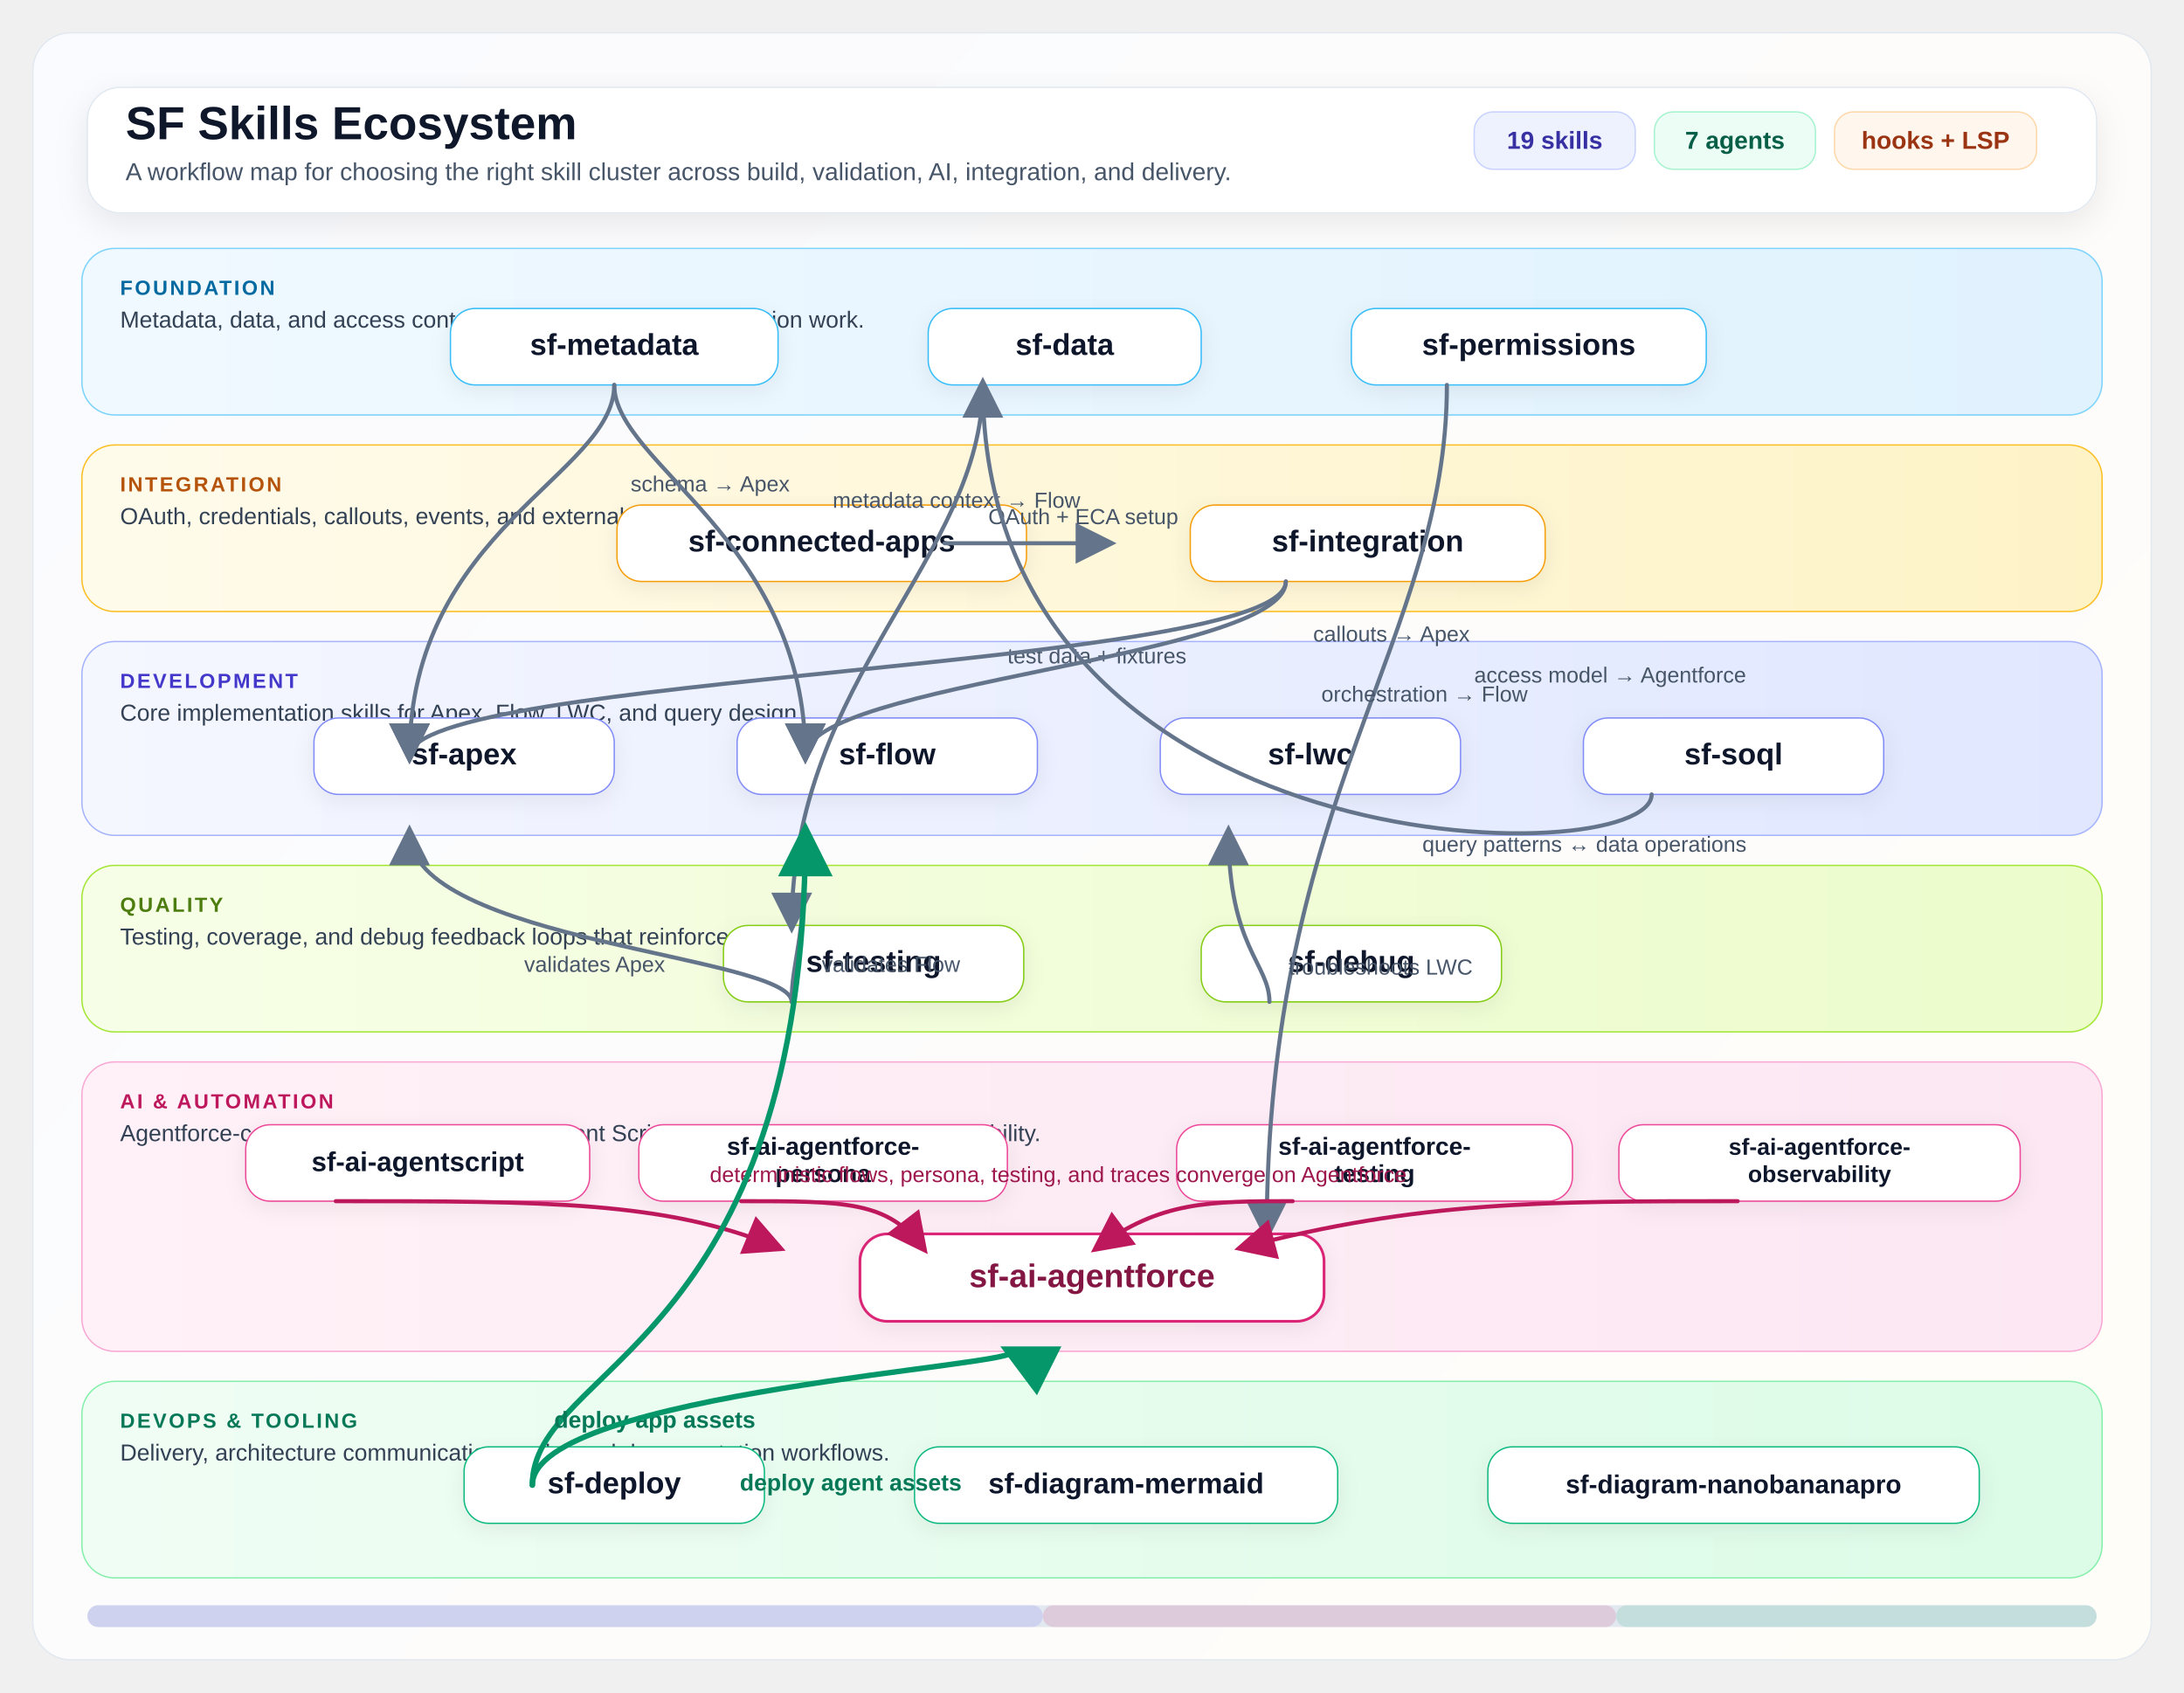
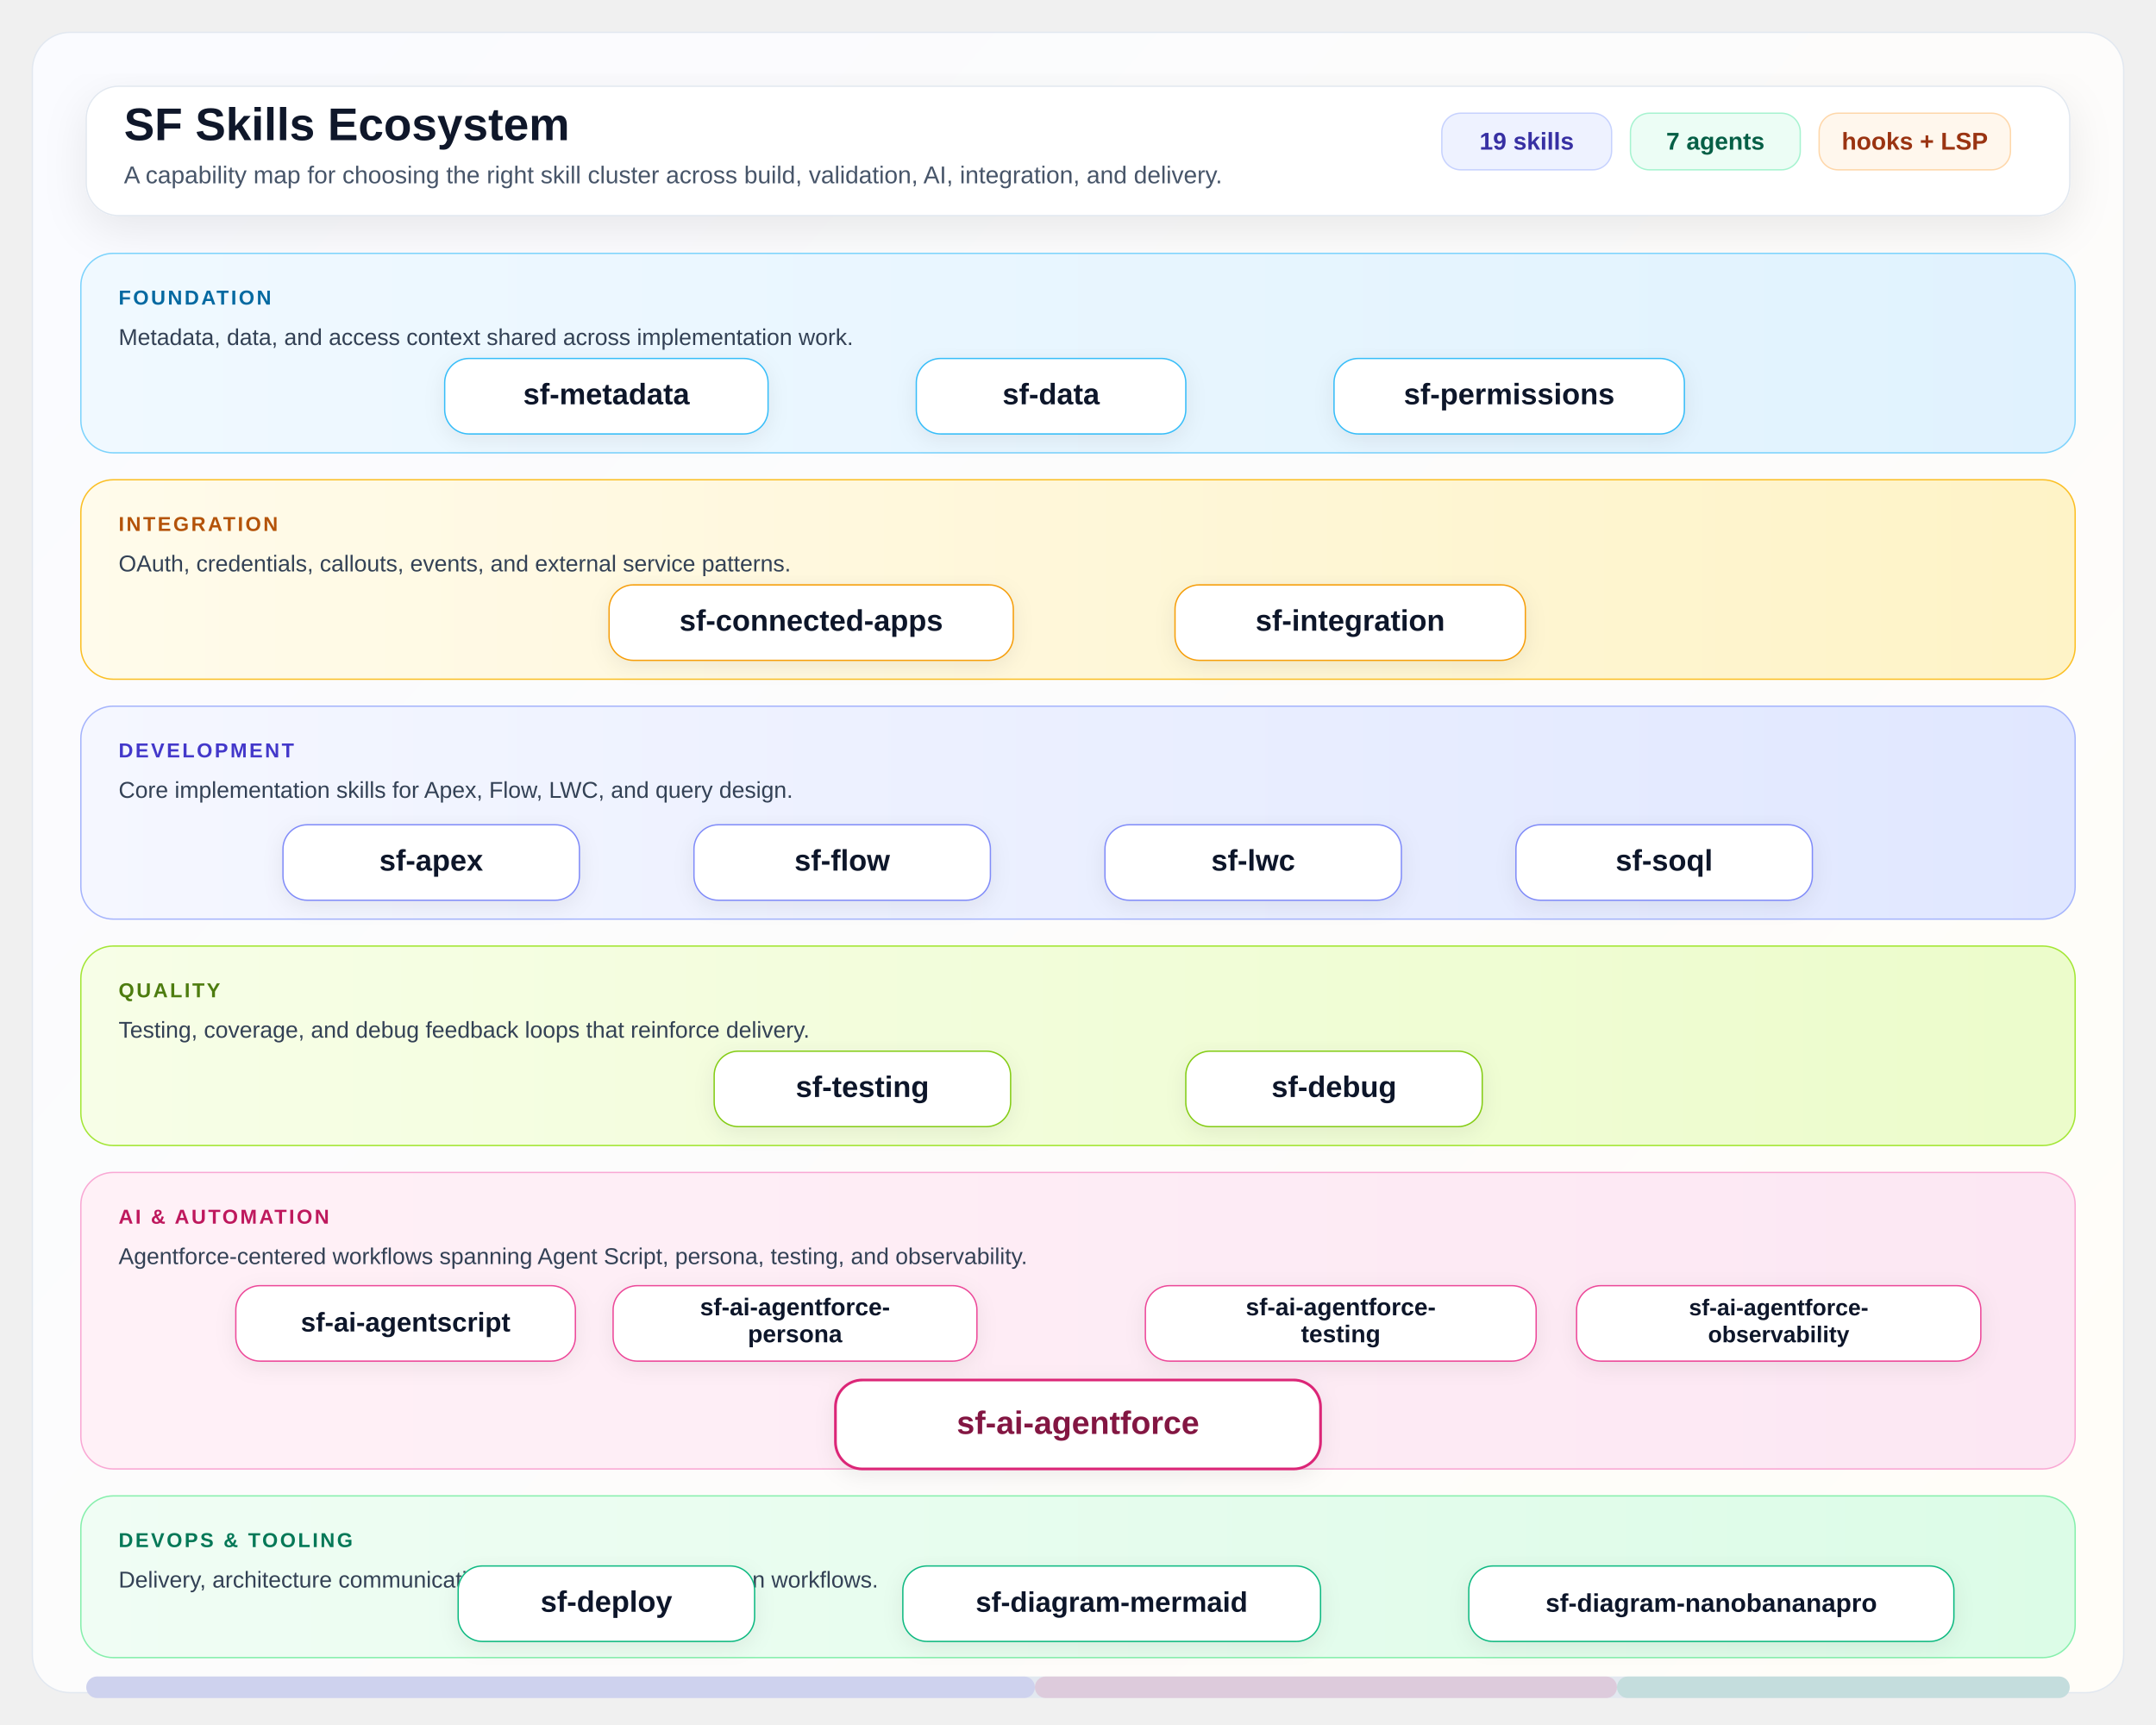
- <svg xmlns="http://www.w3.org/2000/svg" width="1600" height="1240" viewBox="0 0 1600 1240" fill="none" role="img" aria-labelledby="title desc">
+ <svg xmlns="http://www.w3.org/2000/svg" width="1600" height="1280" viewBox="0 0 1600 1280" fill="none" role="img" aria-labelledby="title desc">
  <defs>
-     <linearGradient id="bg" x1="120" y1="40" x2="1480" y2="1200" gradientUnits="userSpaceOnUse">
+     <linearGradient id="bg" x1="120" y1="40" x2="1480" y2="1240" gradientUnits="userSpaceOnUse">
      <stop stop-color="#FAFBFF" />
      <stop offset="1" stop-color="#FFFDF8" />
    </linearGradient>
    <linearGradient id="laneFoundation" x1="0" y1="0" x2="1480" y2="0" gradientUnits="userSpaceOnUse">
      <stop stop-color="#F0F9FF" />
      <stop offset="1" stop-color="#E0F2FE" />
    </linearGradient>
    <linearGradient id="laneIntegration" x1="0" y1="0" x2="1480" y2="0" gradientUnits="userSpaceOnUse">
      <stop stop-color="#FFFBEB" />
      <stop offset="1" stop-color="#FEF3C7" />
    </linearGradient>
    <linearGradient id="laneDevelopment" x1="0" y1="0" x2="1480" y2="0" gradientUnits="userSpaceOnUse">
      <stop stop-color="#F5F7FF" />
      <stop offset="1" stop-color="#E0E7FF" />
    </linearGradient>
    <linearGradient id="laneQuality" x1="0" y1="0" x2="1480" y2="0" gradientUnits="userSpaceOnUse">
      <stop stop-color="#F7FEE7" />
      <stop offset="1" stop-color="#ECFCCB" />
    </linearGradient>
    <linearGradient id="laneAI" x1="0" y1="0" x2="1480" y2="0" gradientUnits="userSpaceOnUse">
      <stop stop-color="#FFF1F7" />
      <stop offset="1" stop-color="#FCE7F3" />
    </linearGradient>
    <linearGradient id="laneDevOps" x1="0" y1="0" x2="1480" y2="0" gradientUnits="userSpaceOnUse">
      <stop stop-color="#F0FDF4" />
      <stop offset="1" stop-color="#DCFCE7" />
    </linearGradient>
    <filter id="shadow" x="-20%" y="-20%" width="140%" height="160%" filterUnits="objectBoundingBox">
-       <feDropShadow dx="0" dy="8" stdDeviation="12" flood-color="#0F172A" flood-opacity="0.08" />
+       <feDropShadow dx="0" dy="10" stdDeviation="16" flood-color="#0F172A" flood-opacity="0.08" />
    </filter>
    <filter id="softShadow" x="-20%" y="-20%" width="140%" height="160%" filterUnits="objectBoundingBox">
      <feDropShadow dx="0" dy="4" stdDeviation="8" flood-color="#0F172A" flood-opacity="0.07" />
    </filter>
-     <marker id="arrowSlate" markerWidth="10" markerHeight="10" refX="8" refY="5" orient="auto">
-       <path d="M0 0L10 5L0 10" fill="#64748B" />
-     </marker>
-     <marker id="arrowRose" markerWidth="10" markerHeight="10" refX="8" refY="5" orient="auto">
-       <path d="M0 0L10 5L0 10" fill="#BE185D" />
-     </marker>
-     <marker id="arrowGreen" markerWidth="10" markerHeight="10" refX="8" refY="5" orient="auto">
-       <path d="M0 0L10 5L0 10" fill="#059669" />
-     </marker>
  </defs>
-   <rect x="24" y="24" width="1552" height="1192" rx="28" fill="url(#bg)" stroke="#E2E8F0" />
-   <rect x="64" y="64" width="1472" height="92" rx="24" fill="#FFFFFF" stroke="#E2E8F0" filter="url(#shadow)" />
-   <text x="92" y="102" fill="#0F172A" font-family="Segoe UI, Arial, sans-serif" font-size="34" font-weight="700">SF Skills Ecosystem</text>
-   <text x="92" y="132" fill="#475569" font-family="Segoe UI, Arial, sans-serif" font-size="18">A workflow map for choosing the right skill cluster across build, validation, AI, integration, and delivery.</text>
-   <g transform="translate(1080 82)">
-     <rect x="0" y="0" width="118" height="42" rx="14" fill="#EEF2FF" stroke="#C7D2FE" />
-     <text x="59" y="27" text-anchor="middle" fill="#3730A3" font-family="Segoe UI, Arial, sans-serif" font-size="18" font-weight="700">19 skills</text>
+   <rect x="24" y="24" width="1552" height="1232" rx="28" fill="url(#bg)" stroke="#E2E8F0" />
+   <rect x="64" y="64" width="1472" height="96" rx="24" fill="#FFFFFF" stroke="#E2E8F0" filter="url(#shadow)" />
+   <text x="92" y="104" fill="#0F172A" font-family="Segoe UI, Arial, sans-serif" font-size="34" font-weight="700">SF Skills Ecosystem</text>
+   <text x="92" y="136" fill="#475569" font-family="Segoe UI, Arial, sans-serif" font-size="18">A capability map for choosing the right skill cluster across build, validation, AI, integration, and delivery.</text>
+   <g transform="translate(1070 84)">
+     <rect x="0" y="0" width="126" height="42" rx="14" fill="#EEF2FF" stroke="#C7D2FE" />
+     <text x="63" y="27" text-anchor="middle" fill="#3730A3" font-family="Segoe UI, Arial, sans-serif" font-size="18" font-weight="700">19 skills</text>
  </g>
-   <g transform="translate(1212 82)">
-     <rect x="0" y="0" width="118" height="42" rx="14" fill="#ECFDF5" stroke="#A7F3D0" />
-     <text x="59" y="27" text-anchor="middle" fill="#065F46" font-family="Segoe UI, Arial, sans-serif" font-size="18" font-weight="700">7 agents</text>
+   <g transform="translate(1210 84)">
+     <rect x="0" y="0" width="126" height="42" rx="14" fill="#ECFDF5" stroke="#A7F3D0" />
+     <text x="63" y="27" text-anchor="middle" fill="#065F46" font-family="Segoe UI, Arial, sans-serif" font-size="18" font-weight="700">7 agents</text>
  </g>
-   <g transform="translate(1344 82)">
-     <rect x="0" y="0" width="148" height="42" rx="14" fill="#FFF7ED" stroke="#FED7AA" />
-     <text x="74" y="27" text-anchor="middle" fill="#9A3412" font-family="Segoe UI, Arial, sans-serif" font-size="18" font-weight="700">hooks + LSP</text>
+   <g transform="translate(1350 84)">
+     <rect x="0" y="0" width="142" height="42" rx="14" fill="#FFF7ED" stroke="#FED7AA" />
+     <text x="71" y="27" text-anchor="middle" fill="#9A3412" font-family="Segoe UI, Arial, sans-serif" font-size="18" font-weight="700">hooks + LSP</text>
  </g>
-   <g transform="translate(60 182)">
-     <rect x="0" y="0" width="1480" height="122" rx="24" fill="url(#laneFoundation)" stroke="#7DD3FC" />
-     <text x="28" y="34" fill="#0369A1" font-family="Avenir Next, Segoe UI, Arial, sans-serif" font-size="15" font-weight="700" letter-spacing="1.6">FOUNDATION</text>
-     <text x="28" y="58" fill="#334155" font-family="Segoe UI, Arial, sans-serif" font-size="17">Metadata, data, and access context shared across implementation work.</text>
+   <g transform="translate(60 188)">
+     <rect x="0" y="0" width="1480" height="148" rx="24" fill="url(#laneFoundation)" stroke="#7DD3FC" />
+     <text x="28" y="38" fill="#0369A1" font-family="Avenir Next, Segoe UI, Arial, sans-serif" font-size="15" font-weight="700" letter-spacing="1.6">FOUNDATION</text>
+     <text x="28" y="68" fill="#334155" font-family="Segoe UI, Arial, sans-serif" font-size="17">Metadata, data, and access context shared across implementation work.</text>
    <g filter="url(#softShadow)">
-       <rect x="270" y="44" width="240" height="56" rx="18" fill="#FFFFFF" stroke="#38BDF8" />
-       <text x="390" y="78" text-anchor="middle" fill="#0F172A" font-family="Segoe UI, Arial, sans-serif" font-size="22" font-weight="700">sf-metadata</text>
-       <rect x="620" y="44" width="200" height="56" rx="18" fill="#FFFFFF" stroke="#38BDF8" />
-       <text x="720" y="78" text-anchor="middle" fill="#0F172A" font-family="Segoe UI, Arial, sans-serif" font-size="22" font-weight="700">sf-data</text>
-       <rect x="930" y="44" width="260" height="56" rx="18" fill="#FFFFFF" stroke="#38BDF8" />
-       <text x="1060" y="78" text-anchor="middle" fill="#0F172A" font-family="Segoe UI, Arial, sans-serif" font-size="22" font-weight="700">sf-permissions</text>
+       <rect x="270" y="78" width="240" height="56" rx="18" fill="#FFFFFF" stroke="#38BDF8" />
+       <text x="390" y="112" text-anchor="middle" fill="#0F172A" font-family="Segoe UI, Arial, sans-serif" font-size="22" font-weight="700">sf-metadata</text>
+       <rect x="620" y="78" width="200" height="56" rx="18" fill="#FFFFFF" stroke="#38BDF8" />
+       <text x="720" y="112" text-anchor="middle" fill="#0F172A" font-family="Segoe UI, Arial, sans-serif" font-size="22" font-weight="700">sf-data</text>
+       <rect x="930" y="78" width="260" height="56" rx="18" fill="#FFFFFF" stroke="#38BDF8" />
+       <text x="1060" y="112" text-anchor="middle" fill="#0F172A" font-family="Segoe UI, Arial, sans-serif" font-size="22" font-weight="700">sf-permissions</text>
    </g>
  </g>
-   <g transform="translate(60 326)">
-     <rect x="0" y="0" width="1480" height="122" rx="24" fill="url(#laneIntegration)" stroke="#FBBF24" />
-     <text x="28" y="34" fill="#B45309" font-family="Avenir Next, Segoe UI, Arial, sans-serif" font-size="15" font-weight="700" letter-spacing="1.6">INTEGRATION</text>
-     <text x="28" y="58" fill="#334155" font-family="Segoe UI, Arial, sans-serif" font-size="17">OAuth, credentials, callouts, events, and external service patterns.</text>
+   <g transform="translate(60 356)">
+     <rect x="0" y="0" width="1480" height="148" rx="24" fill="url(#laneIntegration)" stroke="#FBBF24" />
+     <text x="28" y="38" fill="#B45309" font-family="Avenir Next, Segoe UI, Arial, sans-serif" font-size="15" font-weight="700" letter-spacing="1.6">INTEGRATION</text>
+     <text x="28" y="68" fill="#334155" font-family="Segoe UI, Arial, sans-serif" font-size="17">OAuth, credentials, callouts, events, and external service patterns.</text>
    <g filter="url(#softShadow)">
-       <rect x="392" y="44" width="300" height="56" rx="18" fill="#FFFFFF" stroke="#F59E0B" />
-       <text x="542" y="78" text-anchor="middle" fill="#0F172A" font-family="Segoe UI, Arial, sans-serif" font-size="22" font-weight="700">sf-connected-apps</text>
-       <rect x="812" y="44" width="260" height="56" rx="18" fill="#FFFFFF" stroke="#F59E0B" />
-       <text x="942" y="78" text-anchor="middle" fill="#0F172A" font-family="Segoe UI, Arial, sans-serif" font-size="22" font-weight="700">sf-integration</text>
+       <rect x="392" y="78" width="300" height="56" rx="18" fill="#FFFFFF" stroke="#F59E0B" />
+       <text x="542" y="112" text-anchor="middle" fill="#0F172A" font-family="Segoe UI, Arial, sans-serif" font-size="22" font-weight="700">sf-connected-apps</text>
+       <rect x="812" y="78" width="260" height="56" rx="18" fill="#FFFFFF" stroke="#F59E0B" />
+       <text x="942" y="112" text-anchor="middle" fill="#0F172A" font-family="Segoe UI, Arial, sans-serif" font-size="22" font-weight="700">sf-integration</text>
    </g>
  </g>
-   <g transform="translate(60 470)">
-     <rect x="0" y="0" width="1480" height="142" rx="24" fill="url(#laneDevelopment)" stroke="#A5B4FC" />
-     <text x="28" y="34" fill="#4338CA" font-family="Avenir Next, Segoe UI, Arial, sans-serif" font-size="15" font-weight="700" letter-spacing="1.6">DEVELOPMENT</text>
-     <text x="28" y="58" fill="#334155" font-family="Segoe UI, Arial, sans-serif" font-size="17">Core implementation skills for Apex, Flow, LWC, and query design.</text>
+   <g transform="translate(60 524)">
+     <rect x="0" y="0" width="1480" height="158" rx="24" fill="url(#laneDevelopment)" stroke="#A5B4FC" />
+     <text x="28" y="38" fill="#4338CA" font-family="Avenir Next, Segoe UI, Arial, sans-serif" font-size="15" font-weight="700" letter-spacing="1.6">DEVELOPMENT</text>
+     <text x="28" y="68" fill="#334155" font-family="Segoe UI, Arial, sans-serif" font-size="17">Core implementation skills for Apex, Flow, LWC, and query design.</text>
    <g filter="url(#softShadow)">
-       <rect x="170" y="56" width="220" height="56" rx="18" fill="#FFFFFF" stroke="#818CF8" />
-       <text x="280" y="90" text-anchor="middle" fill="#0F172A" font-family="Segoe UI, Arial, sans-serif" font-size="22" font-weight="700">sf-apex</text>
-       <rect x="480" y="56" width="220" height="56" rx="18" fill="#FFFFFF" stroke="#818CF8" />
-       <text x="590" y="90" text-anchor="middle" fill="#0F172A" font-family="Segoe UI, Arial, sans-serif" font-size="22" font-weight="700">sf-flow</text>
-       <rect x="790" y="56" width="220" height="56" rx="18" fill="#FFFFFF" stroke="#818CF8" />
-       <text x="900" y="90" text-anchor="middle" fill="#0F172A" font-family="Segoe UI, Arial, sans-serif" font-size="22" font-weight="700">sf-lwc</text>
-       <rect x="1100" y="56" width="220" height="56" rx="18" fill="#FFFFFF" stroke="#818CF8" />
-       <text x="1210" y="90" text-anchor="middle" fill="#0F172A" font-family="Segoe UI, Arial, sans-serif" font-size="22" font-weight="700">sf-soql</text>
+       <rect x="150" y="88" width="220" height="56" rx="18" fill="#FFFFFF" stroke="#818CF8" />
+       <text x="260" y="122" text-anchor="middle" fill="#0F172A" font-family="Segoe UI, Arial, sans-serif" font-size="22" font-weight="700">sf-apex</text>
+       <rect x="455" y="88" width="220" height="56" rx="18" fill="#FFFFFF" stroke="#818CF8" />
+       <text x="565" y="122" text-anchor="middle" fill="#0F172A" font-family="Segoe UI, Arial, sans-serif" font-size="22" font-weight="700">sf-flow</text>
+       <rect x="760" y="88" width="220" height="56" rx="18" fill="#FFFFFF" stroke="#818CF8" />
+       <text x="870" y="122" text-anchor="middle" fill="#0F172A" font-family="Segoe UI, Arial, sans-serif" font-size="22" font-weight="700">sf-lwc</text>
+       <rect x="1065" y="88" width="220" height="56" rx="18" fill="#FFFFFF" stroke="#818CF8" />
+       <text x="1175" y="122" text-anchor="middle" fill="#0F172A" font-family="Segoe UI, Arial, sans-serif" font-size="22" font-weight="700">sf-soql</text>
    </g>
  </g>
-   <g transform="translate(60 634)">
-     <rect x="0" y="0" width="1480" height="122" rx="24" fill="url(#laneQuality)" stroke="#A3E635" />
-     <text x="28" y="34" fill="#4D7C0F" font-family="Avenir Next, Segoe UI, Arial, sans-serif" font-size="15" font-weight="700" letter-spacing="1.6">QUALITY</text>
-     <text x="28" y="58" fill="#334155" font-family="Segoe UI, Arial, sans-serif" font-size="17">Testing, coverage, and debug feedback loops that reinforce delivery.</text>
+   <g transform="translate(60 702)">
+     <rect x="0" y="0" width="1480" height="148" rx="24" fill="url(#laneQuality)" stroke="#A3E635" />
+     <text x="28" y="38" fill="#4D7C0F" font-family="Avenir Next, Segoe UI, Arial, sans-serif" font-size="15" font-weight="700" letter-spacing="1.6">QUALITY</text>
+     <text x="28" y="68" fill="#334155" font-family="Segoe UI, Arial, sans-serif" font-size="17">Testing, coverage, and debug feedback loops that reinforce delivery.</text>
    <g filter="url(#softShadow)">
-       <rect x="470" y="44" width="220" height="56" rx="18" fill="#FFFFFF" stroke="#84CC16" />
-       <text x="580" y="78" text-anchor="middle" fill="#0F172A" font-family="Segoe UI, Arial, sans-serif" font-size="22" font-weight="700">sf-testing</text>
-       <rect x="820" y="44" width="220" height="56" rx="18" fill="#FFFFFF" stroke="#84CC16" />
-       <text x="930" y="78" text-anchor="middle" fill="#0F172A" font-family="Segoe UI, Arial, sans-serif" font-size="22" font-weight="700">sf-debug</text>
+       <rect x="470" y="78" width="220" height="56" rx="18" fill="#FFFFFF" stroke="#84CC16" />
+       <text x="580" y="112" text-anchor="middle" fill="#0F172A" font-family="Segoe UI, Arial, sans-serif" font-size="22" font-weight="700">sf-testing</text>
+       <rect x="820" y="78" width="220" height="56" rx="18" fill="#FFFFFF" stroke="#84CC16" />
+       <text x="930" y="112" text-anchor="middle" fill="#0F172A" font-family="Segoe UI, Arial, sans-serif" font-size="22" font-weight="700">sf-debug</text>
    </g>
  </g>
-   <g transform="translate(60 778)">
-     <rect x="0" y="0" width="1480" height="212" rx="24" fill="url(#laneAI)" stroke="#F9A8D4" />
-     <text x="28" y="34" fill="#BE185D" font-family="Avenir Next, Segoe UI, Arial, sans-serif" font-size="15" font-weight="700" letter-spacing="1.6">AI &amp; AUTOMATION</text>
-     <text x="28" y="58" fill="#334155" font-family="Segoe UI, Arial, sans-serif" font-size="17">Agentforce-centered workflows spanning Agent Script, persona, testing, and observability.</text>
+   <g transform="translate(60 870)">
+     <rect x="0" y="0" width="1480" height="220" rx="24" fill="url(#laneAI)" stroke="#F9A8D4" />
+     <text x="28" y="38" fill="#BE185D" font-family="Avenir Next, Segoe UI, Arial, sans-serif" font-size="15" font-weight="700" letter-spacing="1.6">AI &amp; AUTOMATION</text>
+     <text x="28" y="68" fill="#334155" font-family="Segoe UI, Arial, sans-serif" font-size="17">Agentforce-centered workflows spanning Agent Script, persona, testing, and observability.</text>
    <g filter="url(#softShadow)">
-       <rect x="120" y="46" width="252" height="56" rx="18" fill="#FFFFFF" stroke="#EC4899" />
-       <text x="246" y="80" text-anchor="middle" fill="#0F172A" font-family="Segoe UI, Arial, sans-serif" font-size="20" font-weight="700">sf-ai-agentscript</text>
-       <rect x="408" y="46" width="270" height="56" rx="18" fill="#FFFFFF" stroke="#EC4899" />
-       <text x="543" y="68" text-anchor="middle" fill="#0F172A" font-family="Segoe UI, Arial, sans-serif" font-size="18" font-weight="700">sf-ai-agentforce-</text>
-       <text x="543" y="88" text-anchor="middle" fill="#0F172A" font-family="Segoe UI, Arial, sans-serif" font-size="18" font-weight="700">persona</text>
-       <rect x="802" y="46" width="290" height="56" rx="18" fill="#FFFFFF" stroke="#EC4899" />
-       <text x="947" y="68" text-anchor="middle" fill="#0F172A" font-family="Segoe UI, Arial, sans-serif" font-size="18" font-weight="700">sf-ai-agentforce-</text>
-       <text x="947" y="88" text-anchor="middle" fill="#0F172A" font-family="Segoe UI, Arial, sans-serif" font-size="18" font-weight="700">testing</text>
-       <rect x="1126" y="46" width="294" height="56" rx="18" fill="#FFFFFF" stroke="#EC4899" />
-       <text x="1273" y="68" text-anchor="middle" fill="#0F172A" font-family="Segoe UI, Arial, sans-serif" font-size="17" font-weight="700">sf-ai-agentforce-</text>
-       <text x="1273" y="88" text-anchor="middle" fill="#0F172A" font-family="Segoe UI, Arial, sans-serif" font-size="17" font-weight="700">observability</text>
-       <rect x="570" y="126" width="340" height="64" rx="20" fill="#FFFFFF" stroke="#DB2777" stroke-width="2" />
-       <text x="740" y="165" text-anchor="middle" fill="#831843" font-family="Segoe UI, Arial, sans-serif" font-size="24" font-weight="800">sf-ai-agentforce</text>
+       <rect x="115" y="84" width="252" height="56" rx="18" fill="#FFFFFF" stroke="#EC4899" />
+       <text x="241" y="118" text-anchor="middle" fill="#0F172A" font-family="Segoe UI, Arial, sans-serif" font-size="20" font-weight="700">sf-ai-agentscript</text>
+       <rect x="395" y="84" width="270" height="56" rx="18" fill="#FFFFFF" stroke="#EC4899" />
+       <text x="530" y="106" text-anchor="middle" fill="#0F172A" font-family="Segoe UI, Arial, sans-serif" font-size="18" font-weight="700">sf-ai-agentforce-</text>
+       <text x="530" y="126" text-anchor="middle" fill="#0F172A" font-family="Segoe UI, Arial, sans-serif" font-size="18" font-weight="700">persona</text>
+       <rect x="790" y="84" width="290" height="56" rx="18" fill="#FFFFFF" stroke="#EC4899" />
+       <text x="935" y="106" text-anchor="middle" fill="#0F172A" font-family="Segoe UI, Arial, sans-serif" font-size="18" font-weight="700">sf-ai-agentforce-</text>
+       <text x="935" y="126" text-anchor="middle" fill="#0F172A" font-family="Segoe UI, Arial, sans-serif" font-size="18" font-weight="700">testing</text>
+       <rect x="1110" y="84" width="300" height="56" rx="18" fill="#FFFFFF" stroke="#EC4899" />
+       <text x="1260" y="106" text-anchor="middle" fill="#0F172A" font-family="Segoe UI, Arial, sans-serif" font-size="17" font-weight="700">sf-ai-agentforce-</text>
+       <text x="1260" y="126" text-anchor="middle" fill="#0F172A" font-family="Segoe UI, Arial, sans-serif" font-size="17" font-weight="700">observability</text>
+       <rect x="560" y="154" width="360" height="66" rx="20" fill="#FFFFFF" stroke="#DB2777" stroke-width="2" />
+       <text x="740" y="194" text-anchor="middle" fill="#831843" font-family="Segoe UI, Arial, sans-serif" font-size="24" font-weight="800">sf-ai-agentforce</text>
    </g>
  </g>
-   <g transform="translate(60 1012)">
-     <rect x="0" y="0" width="1480" height="144" rx="24" fill="url(#laneDevOps)" stroke="#86EFAC" />
-     <text x="28" y="34" fill="#047857" font-family="Avenir Next, Segoe UI, Arial, sans-serif" font-size="15" font-weight="700" letter-spacing="1.6">DEVOPS &amp; TOOLING</text>
-     <text x="28" y="58" fill="#334155" font-family="Segoe UI, Arial, sans-serif" font-size="17">Delivery, architecture communication, and visual documentation workflows.</text>
+   <g transform="translate(60 1110)">
+     <rect x="0" y="0" width="1480" height="120" rx="24" fill="url(#laneDevOps)" stroke="#86EFAC" />
+     <text x="28" y="38" fill="#047857" font-family="Avenir Next, Segoe UI, Arial, sans-serif" font-size="15" font-weight="700" letter-spacing="1.6">DEVOPS &amp; TOOLING</text>
+     <text x="28" y="68" fill="#334155" font-family="Segoe UI, Arial, sans-serif" font-size="17">Delivery, architecture communication, and visual documentation workflows.</text>
    <g filter="url(#softShadow)">
-       <rect x="280" y="48" width="220" height="56" rx="18" fill="#FFFFFF" stroke="#10B981" />
-       <text x="390" y="82" text-anchor="middle" fill="#0F172A" font-family="Segoe UI, Arial, sans-serif" font-size="22" font-weight="700">sf-deploy</text>
-       <rect x="610" y="48" width="310" height="56" rx="18" fill="#FFFFFF" stroke="#10B981" />
-       <text x="765" y="82" text-anchor="middle" fill="#0F172A" font-family="Segoe UI, Arial, sans-serif" font-size="21" font-weight="700">sf-diagram-mermaid</text>
-       <rect x="1030" y="48" width="360" height="56" rx="18" fill="#FFFFFF" stroke="#10B981" />
-       <text x="1210" y="82" text-anchor="middle" fill="#0F172A" font-family="Segoe UI, Arial, sans-serif" font-size="19" font-weight="700">sf-diagram-nanobananapro</text>
+       <rect x="280" y="52" width="220" height="56" rx="18" fill="#FFFFFF" stroke="#10B981" />
+       <text x="390" y="86" text-anchor="middle" fill="#0F172A" font-family="Segoe UI, Arial, sans-serif" font-size="22" font-weight="700">sf-deploy</text>
+       <rect x="610" y="52" width="310" height="56" rx="18" fill="#FFFFFF" stroke="#10B981" />
+       <text x="765" y="86" text-anchor="middle" fill="#0F172A" font-family="Segoe UI, Arial, sans-serif" font-size="21" font-weight="700">sf-diagram-mermaid</text>
+       <rect x="1030" y="52" width="360" height="56" rx="18" fill="#FFFFFF" stroke="#10B981" />
+       <text x="1210" y="86" text-anchor="middle" fill="#0F172A" font-family="Segoe UI, Arial, sans-serif" font-size="19" font-weight="700">sf-diagram-nanobananapro</text>
    </g>
  </g>
-   <g stroke-linecap="round" stroke-linejoin="round" fill="none">
-     <path d="M450 282 C450 348 300 388 300 554" stroke="#64748B" stroke-width="3" marker-end="url(#arrowSlate)" />
-     <text x="462" y="360" fill="#475569" font-family="Segoe UI, Arial, sans-serif" font-size="16">schema → Apex</text>
-     <path d="M450 282 C450 340 590 396 590 554" stroke="#64748B" stroke-width="3" marker-end="url(#arrowSlate)" />
-     <text x="610" y="372" fill="#475569" font-family="Segoe UI, Arial, sans-serif" font-size="16">metadata context → Flow</text>
-     <path d="M720 282 C720 408 580 498 580 678" stroke="#64748B" stroke-width="3" marker-end="url(#arrowSlate)" />
-     <text x="738" y="486" fill="#475569" font-family="Segoe UI, Arial, sans-serif" font-size="16">test data + fixtures</text>
-     <path d="M1060 282 C1060 468 928 584 928 904" stroke="#64748B" stroke-width="3" marker-end="url(#arrowSlate)" />
-     <text x="1080" y="500" fill="#475569" font-family="Segoe UI, Arial, sans-serif" font-size="16">access model → Agentforce</text>
-     <path d="M692 398 L812 398" stroke="#64748B" stroke-width="3" marker-end="url(#arrowSlate)" />
-     <text x="724" y="384" fill="#475569" font-family="Segoe UI, Arial, sans-serif" font-size="16">OAuth + ECA setup</text>
-     <path d="M942 426 C942 490 300 494 300 554" stroke="#64748B" stroke-width="3" marker-end="url(#arrowSlate)" />
-     <text x="962" y="470" fill="#475569" font-family="Segoe UI, Arial, sans-serif" font-size="16">callouts → Apex</text>
-     <path d="M942 426 C942 482 590 500 590 554" stroke="#64748B" stroke-width="3" marker-end="url(#arrowSlate)" />
-     <text x="968" y="514" fill="#475569" font-family="Segoe UI, Arial, sans-serif" font-size="16">orchestration → Flow</text>
-     <path d="M1210 582 C1210 640 720 640 720 282" stroke="#64748B" stroke-width="3" marker-end="url(#arrowSlate)" />
-     <text x="1042" y="624" fill="#475569" font-family="Segoe UI, Arial, sans-serif" font-size="16">query patterns ↔ data operations</text>
-     <path d="M580 734 C580 700 300 690 300 610" stroke="#64748B" stroke-width="3" marker-end="url(#arrowSlate)" />
-     <text x="384" y="712" fill="#475569" font-family="Segoe UI, Arial, sans-serif" font-size="16">validates Apex</text>
-     <path d="M580 734 C580 702 590 694 590 610" stroke="#64748B" stroke-width="3" marker-end="url(#arrowSlate)" />
-     <text x="602" y="712" fill="#475569" font-family="Segoe UI, Arial, sans-serif" font-size="16">validates Flow</text>
-     <path d="M930 734 C930 706 900 694 900 610" stroke="#64748B" stroke-width="3" marker-end="url(#arrowSlate)" />
-     <text x="944" y="714" fill="#475569" font-family="Segoe UI, Arial, sans-serif" font-size="16">troubleshoots LWC</text>
-     <path d="M246 880 C400 880 488 880 570 914" stroke="#BE185D" stroke-width="3" marker-end="url(#arrowRose)" />
-     <path d="M543 880 C620 880 650 880 676 914" stroke="#BE185D" stroke-width="3" marker-end="url(#arrowRose)" />
-     <path d="M947 880 C886 880 850 880 804 914" stroke="#BE185D" stroke-width="3" marker-end="url(#arrowRose)" />
-     <path d="M1273 880 C1130 880 1040 880 910 914" stroke="#BE185D" stroke-width="3" marker-end="url(#arrowRose)" />
-     <text x="520" y="866" fill="#9D174D" font-family="Segoe UI, Arial, sans-serif" font-size="16">deterministic flows, persona, testing, and traces converge on Agentforce</text>
-     <path d="M390 1088 C390 1000 590 988 590 610" stroke="#059669" stroke-width="4" marker-end="url(#arrowGreen)" />
-     <text x="406" y="1046" fill="#047857" font-family="Segoe UI, Arial, sans-serif" font-size="17" font-weight="700">deploy app assets</text>
-     <path d="M390 1088 C390 1020 760 1000 740 990" stroke="#059669" stroke-width="4" marker-end="url(#arrowGreen)" />
-     <text x="542" y="1092" fill="#047857" font-family="Segoe UI, Arial, sans-serif" font-size="17" font-weight="700">deploy agent assets</text>
-   </g>
-   <rect x="64" y="1176" width="1472" height="16" rx="8" fill="#E2E8F0" />
-   <rect x="64" y="1176" width="700" height="16" rx="8" fill="#4F46E5" opacity="0.14" />
-   <rect x="764" y="1176" width="420" height="16" rx="8" fill="#BE185D" opacity="0.14" />
-   <rect x="1184" y="1176" width="352" height="16" rx="8" fill="#059669" opacity="0.14" />
+   <rect x="64" y="1244" width="1472" height="16" rx="8" fill="#E2E8F0" />
+   <rect x="64" y="1244" width="704" height="16" rx="8" fill="#4F46E5" opacity="0.14" />
+   <rect x="768" y="1244" width="432" height="16" rx="8" fill="#BE185D" opacity="0.14" />
+   <rect x="1200" y="1244" width="336" height="16" rx="8" fill="#059669" opacity="0.14" />
</svg>
